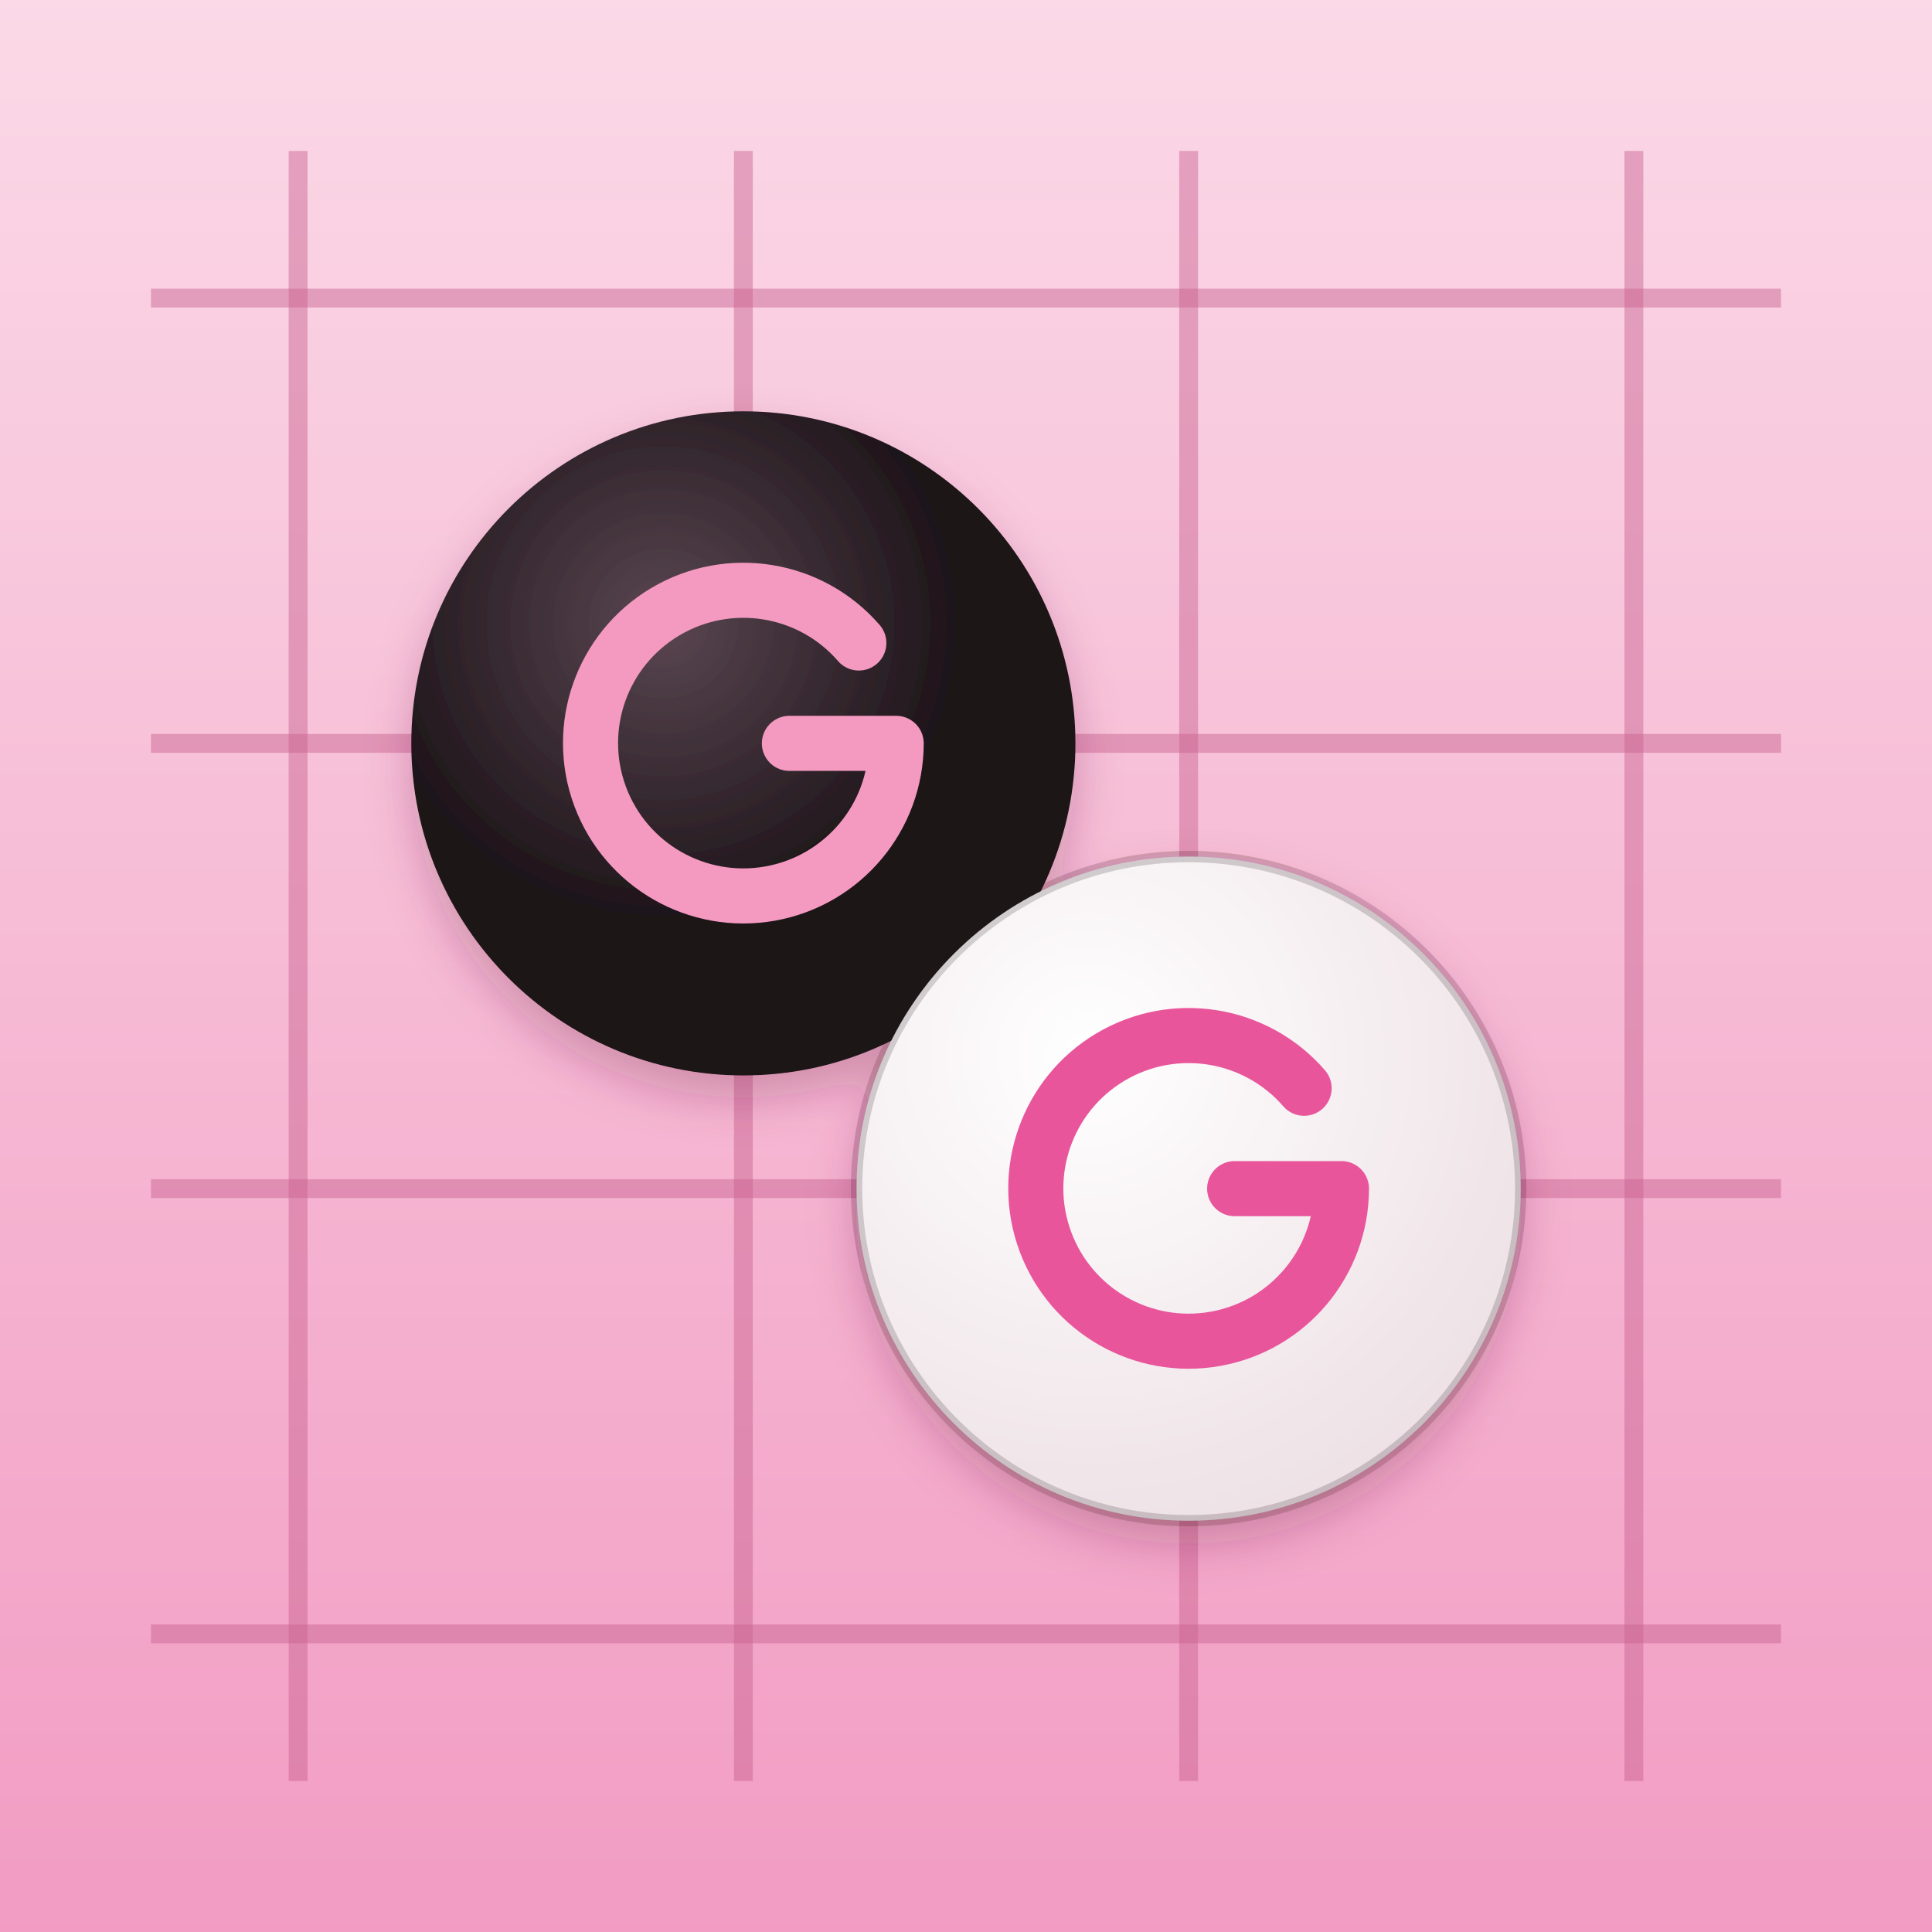
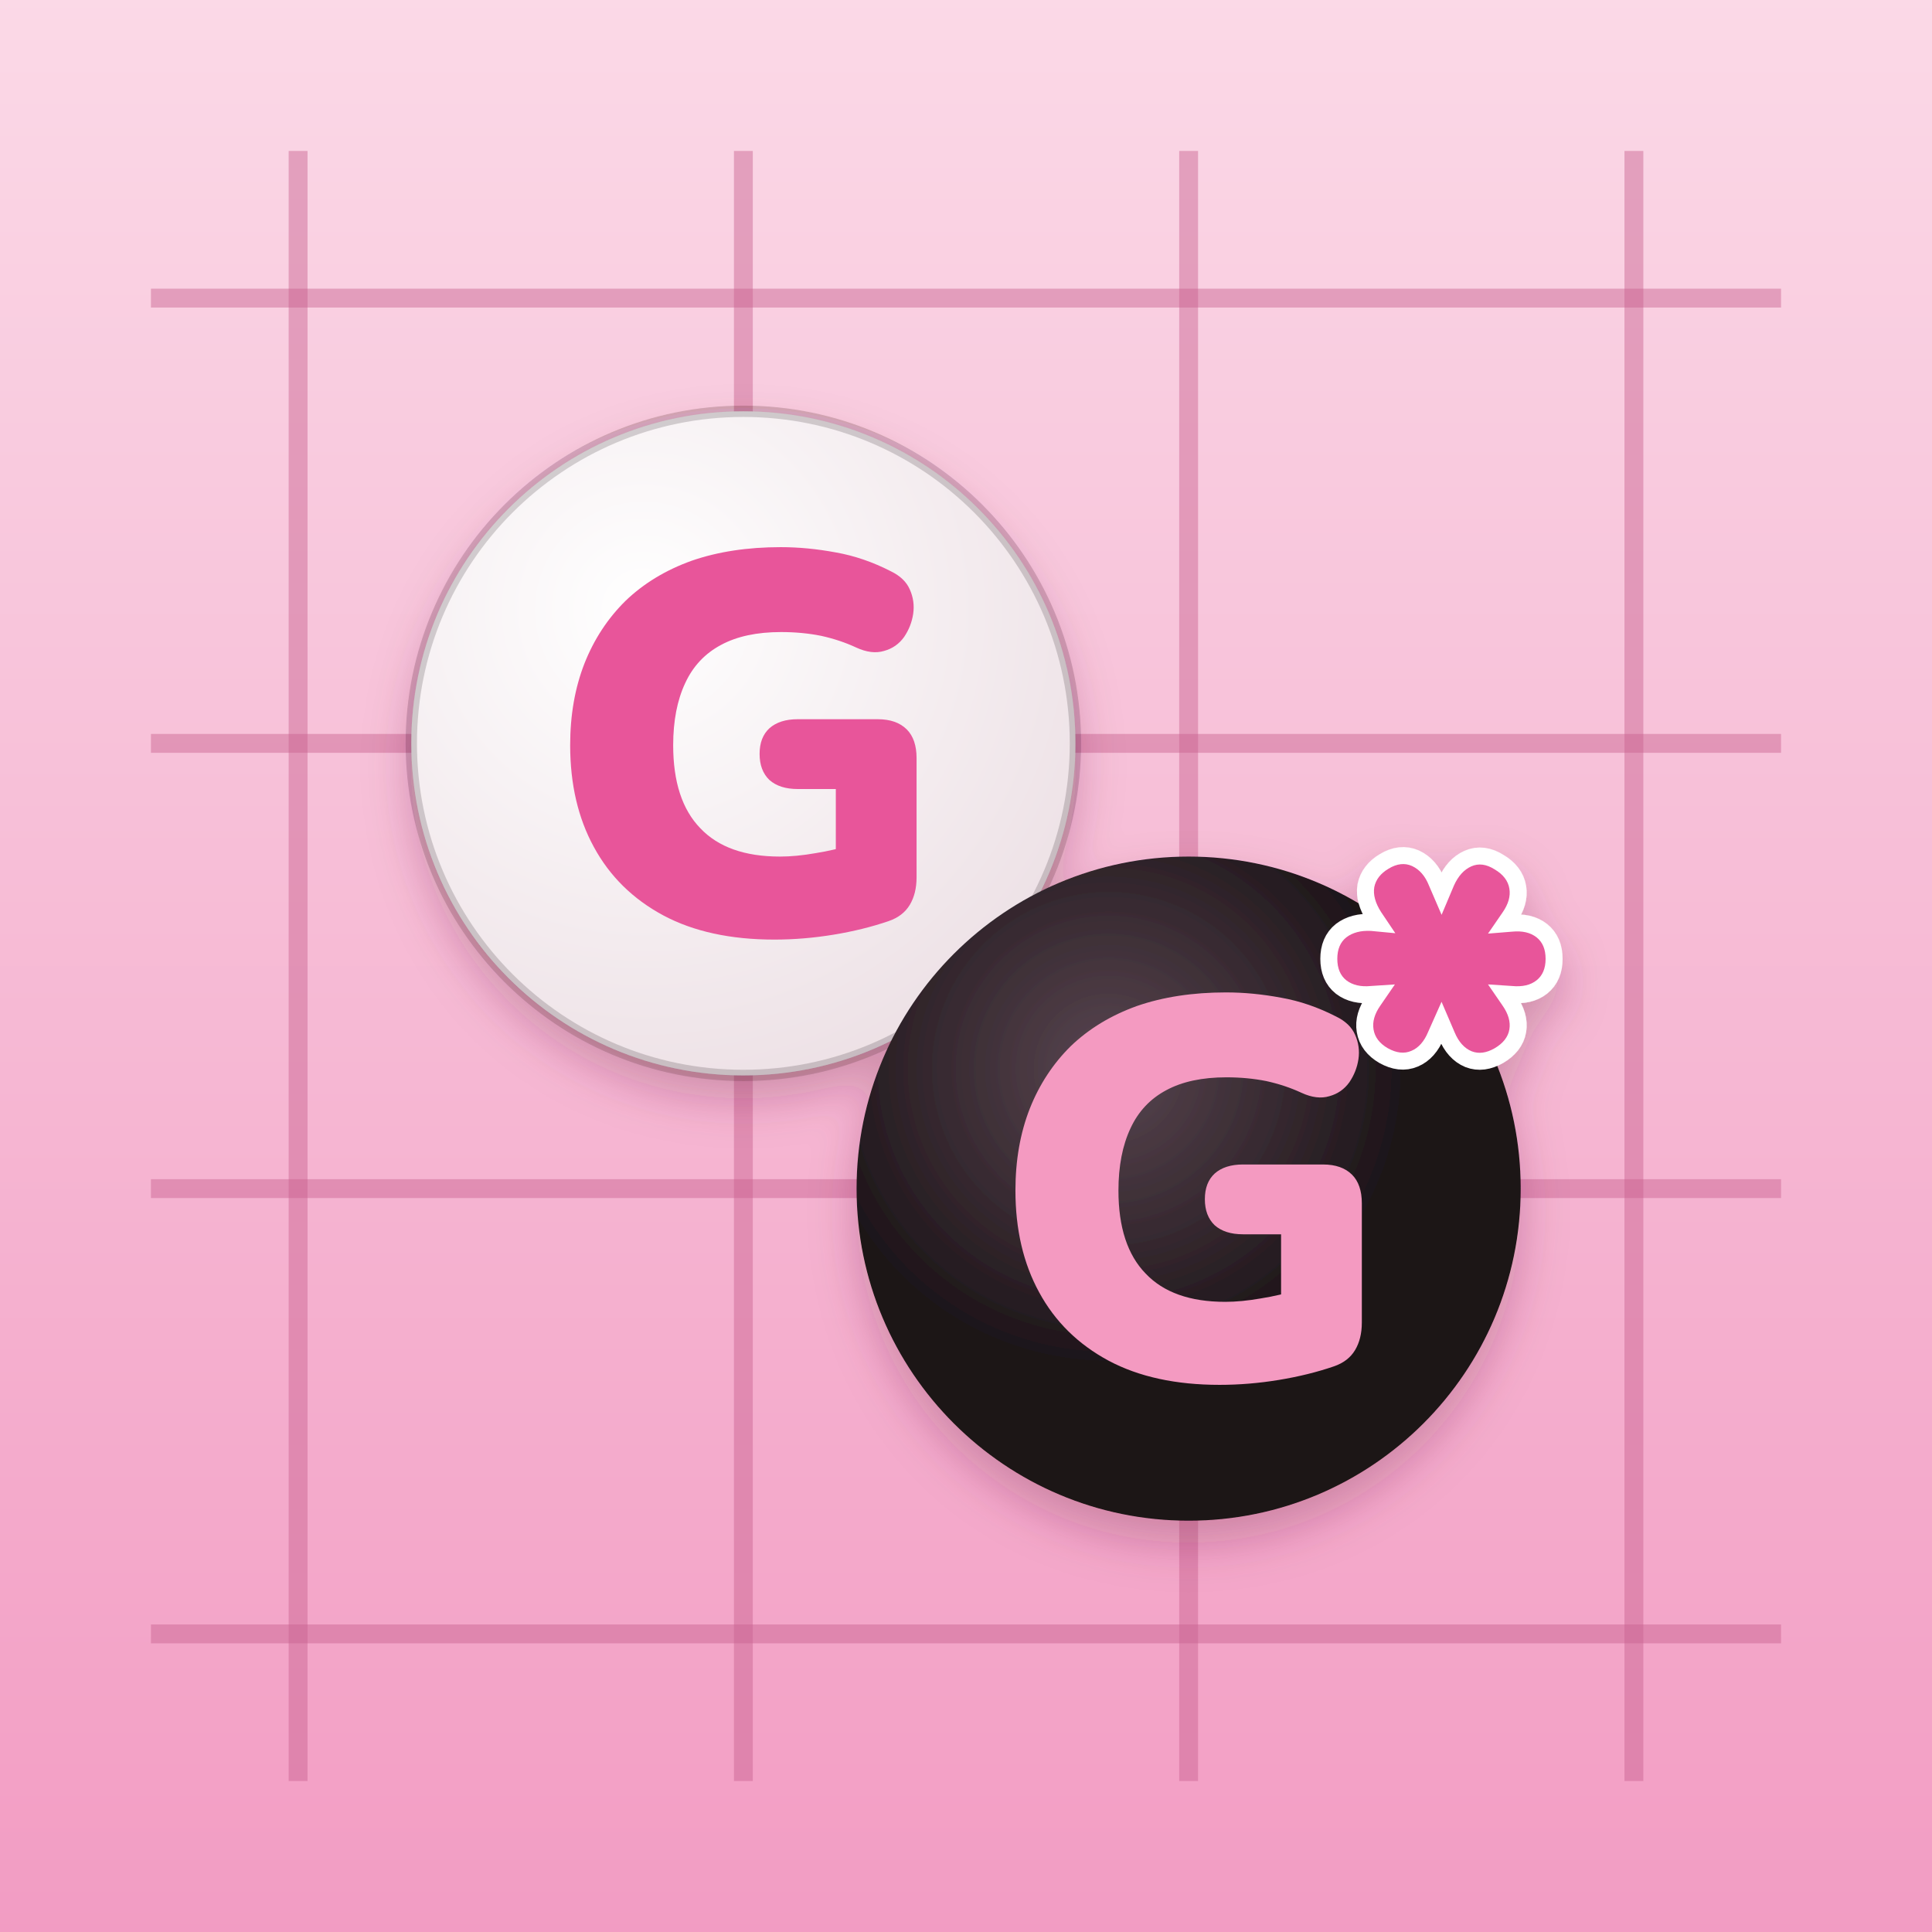
<svg xmlns="http://www.w3.org/2000/svg" viewBox="0 0 512 512">
  <defs>
    <linearGradient id="bg" x1="0" y1="0" x2="0" y2="1">
      <stop offset="0" stop-color="#fbd9e7" />
      <stop offset="1" stop-color="#f29cc3" />
    </linearGradient>
    <radialGradient id="b" cx="0.38" cy="0.32" r="0.75">
      <stop offset="0" stop-color="#5a4651" />
      <stop offset="0.6" stop-color="#1c1418" />
    </radialGradient>
    <radialGradient id="w" cx="0.35" cy="0.3" r="0.8">
      <stop offset="0" stop-color="#ffffff" />
      <stop offset="1" stop-color="#ecdfe4" />
    </radialGradient>
    <filter id="sh" x="-30%" y="-30%" width="160%" height="160%">
      <feDropShadow dx="0" dy="6" stdDeviation="6" flood-color="#6b1d44" flood-opacity=".28" />
    </filter>
  </defs>
  <rect width="512" height="512" fill="url(#bg)" />
  <g stroke="#c9608f" stroke-opacity=".45" stroke-width="5">
    <line x1="79" y1="40" x2="79" y2="472" />
    <line x1="197" y1="40" x2="197" y2="472" />
    <line x1="315" y1="40" x2="315" y2="472" />
    <line x1="433" y1="40" x2="433" y2="472" />
    <line x1="40" y1="79" x2="472" y2="79" />
    <line x1="40" y1="197" x2="472" y2="197" />
    <line x1="40" y1="315" x2="472" y2="315" />
    <line x1="40" y1="433" x2="472" y2="433" />
  </g>
-   <g filter="url(#sh)" fill="none" stroke-width="14.6" stroke-linecap="round" stroke-linejoin="round">
-     <circle cx="197" cy="197" r="88" fill="url(#b)" stroke="none" />
-     <path d="M227.6 170.4A40.5 40.5 0 1 0 237.5 197L209.2 197" stroke="#f49ac1" />
-     <circle cx="315" cy="315" r="88" fill="url(#w)" stroke="#1c1418" stroke-opacity=".18" stroke-width="3" />
-     <path d="M345.6 288.4A40.5 40.5 0 1 0 355.5 315L327.2 315" stroke="#e8559a" />
+   <g filter="url(#sh)">
+     <circle cx="197" cy="197" r="88" fill="url(#w)" stroke="#1c1418" stroke-opacity=".18" stroke-width="3" />
+     <path d="M205.2 249.0L205.2 249.0Q187.8 249.0 175.8 242.6Q163.7 236.1 157.4 224.5Q151.1 213.0 151.1 197.5L151.1 197.5Q151.1 185.5 154.9 175.8Q158.7 166.2 165.8 159.2Q173.0 152.3 183.3 148.6Q193.7 145 206.9 145L206.9 145Q214.0 145 221.5 146.4Q228.9 147.7 236.1 151.4L236.1 151.4Q239.8 153.2 241.1 156.2Q242.5 159.3 242.0 162.7Q241.5 166.0 239.6 168.8Q237.6 171.6 234.3 172.5Q231.0 173.5 226.9 171.6L226.9 171.6Q222.6 169.6 217.6 168.5Q212.6 167.5 207.0 167.5L207.0 167.5Q197.4 167.5 191.1 170.9Q184.7 174.3 181.6 181.0Q178.4 187.8 178.4 197.5L178.4 197.5Q178.4 212.1 185.6 219.5Q192.7 227.0 206.7 227.0L206.7 227.0Q211.0 227.0 216.1 226.1Q221.2 225.3 226.3 223.7L226.3 223.7L221.5 233.6L221.5 209.1L211.4 209.1Q206.6 209.1 203.9 206.7Q201.3 204.2 201.3 199.8L201.3 199.8Q201.3 195.4 203.9 193.0Q206.6 190.6 211.4 190.6L211.4 190.6L232.6 190.6Q237.6 190.6 240.3 193.3Q242.9 195.9 242.9 200.9L242.9 200.9L242.9 232.5Q242.9 236.8 241.1 239.8Q239.3 242.8 235.5 244.1L235.5 244.1Q228.8 246.4 220.9 247.7Q213.0 249.0 205.2 249.0Z" fill="#e8559a" />
+     <circle cx="315" cy="315" r="88" fill="url(#b)" />
+     <path d="M323.2 367L323.2 367Q305.8 367 293.8 360.6Q281.7 354.1 275.4 342.5Q269.1 331.0 269.1 315.5L269.1 315.5Q269.1 303.5 272.9 293.8Q276.7 284.2 283.8 277.2Q291.0 270.3 301.3 266.6Q311.7 263 324.9 263L324.9 263Q332.0 263 339.5 264.4Q346.9 265.7 354.1 269.4L354.1 269.4Q357.8 271.2 359.1 274.2Q360.5 277.3 360.0 280.7Q359.5 284.0 357.6 286.8Q355.6 289.6 352.3 290.5Q349.0 291.5 344.9 289.6L344.9 289.6Q340.6 287.6 335.6 286.5Q330.6 285.5 325.0 285.5L325.0 285.5Q315.4 285.5 309.1 288.9Q302.7 292.3 299.6 299.0Q296.4 305.8 296.4 315.5L296.4 315.5Q296.4 330.1 303.6 337.5Q310.7 345.0 324.7 345.0L324.7 345.0Q329.0 345.0 334.1 344.1Q339.2 343.3 344.3 341.7L344.3 341.7L339.5 351.6L339.5 327.1L329.4 327.1Q324.6 327.1 321.9 324.7Q319.3 322.2 319.3 317.8L319.3 317.8Q319.3 313.4 321.9 311.0Q324.6 308.6 329.4 308.6L329.4 308.6L350.6 308.6Q355.6 308.6 358.3 311.3Q360.9 313.9 360.9 318.9L360.9 318.9L360.9 350.5Q360.9 354.8 359.1 357.8Q357.3 360.8 353.5 362.1L353.5 362.1Q346.8 364.4 338.9 365.7Q331.0 367 323.2 367Z" fill="#f49ac1" />
+     <path d="M367.8 277.8L367.8 277.8Q364.5 275.9 364.0 272.8Q363.5 269.8 365.8 266.5L365.8 266.5L373.5 255.3L377.0 260.4L363.3 261.3Q359.3 261.7 356.8 259.8Q354.4 257.9 354.4 254.1L354.4 254.1Q354.4 250.3 356.8 248.4Q359.3 246.5 363.3 246.7L363.3 246.7L377.0 248.0L373.8 253.3L366.0 241.7Q363.7 238.1 364.2 235.1Q364.8 232.1 368.0 230.2L368.0 230.2Q371.3 228.2 374.2 229.5Q377.2 230.9 378.7 234.7L378.7 234.7L383.4 245.6L380.7 245.6L385.3 234.7Q387.0 230.9 389.9 229.6Q392.8 228.3 396.1 230.4L396.1 230.4Q399.5 232.4 400.0 235.5Q400.5 238.5 398.2 241.8L398.2 241.8L390.5 253.0L387.1 248.0L400.7 246.9Q404.8 246.5 407.2 248.4Q409.6 250.3 409.6 254.1L409.6 254.1Q409.6 257.9 407.2 259.8Q404.8 261.7 400.7 261.3L400.7 261.3L387.1 260.4L390.5 255.3L398.2 266.5Q400.5 269.8 400.0 272.8Q399.5 275.8 396.1 277.8L396.1 277.8Q392.8 279.7 390.0 278.6Q387.1 277.4 385.5 273.6L385.5 273.6L380.7 262.4L383.4 262.4L378.5 273.4Q376.9 277.3 374.0 278.5Q371.2 279.7 367.8 277.8Z" fill="#e8559a" stroke="#ffffff" stroke-width="9" stroke-linejoin="round" paint-order="stroke" />
  </g>
</svg>
